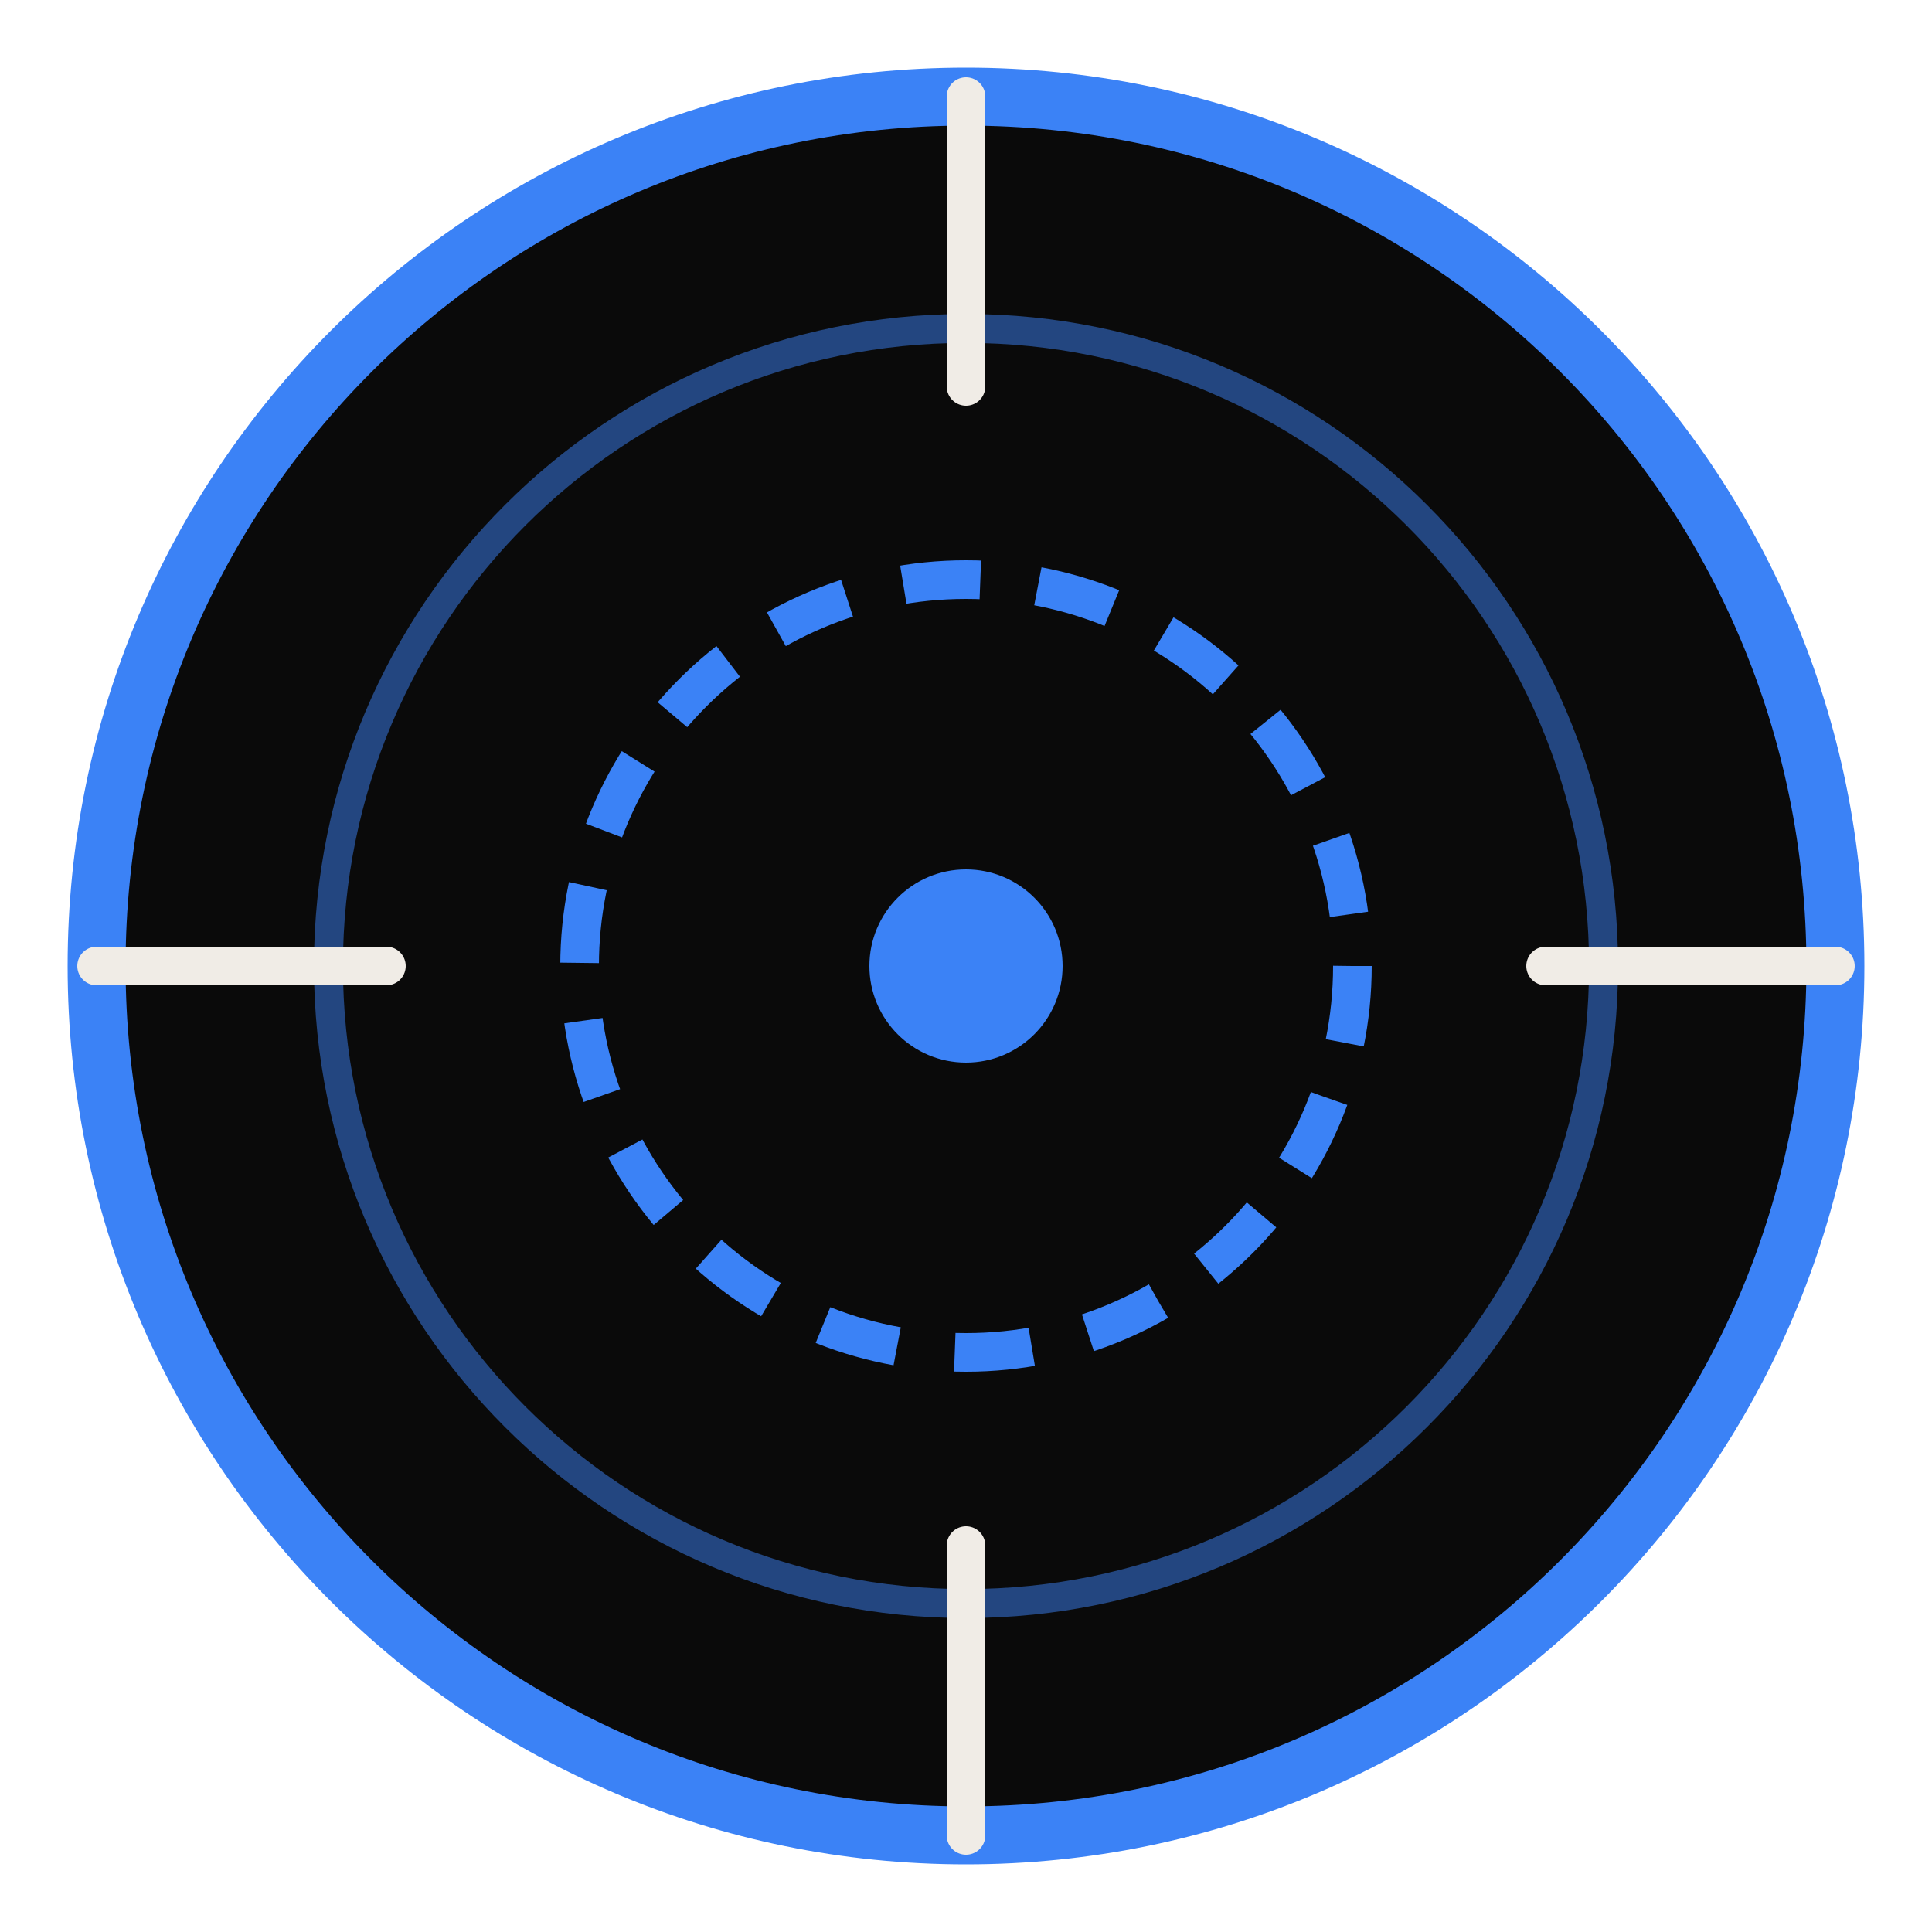
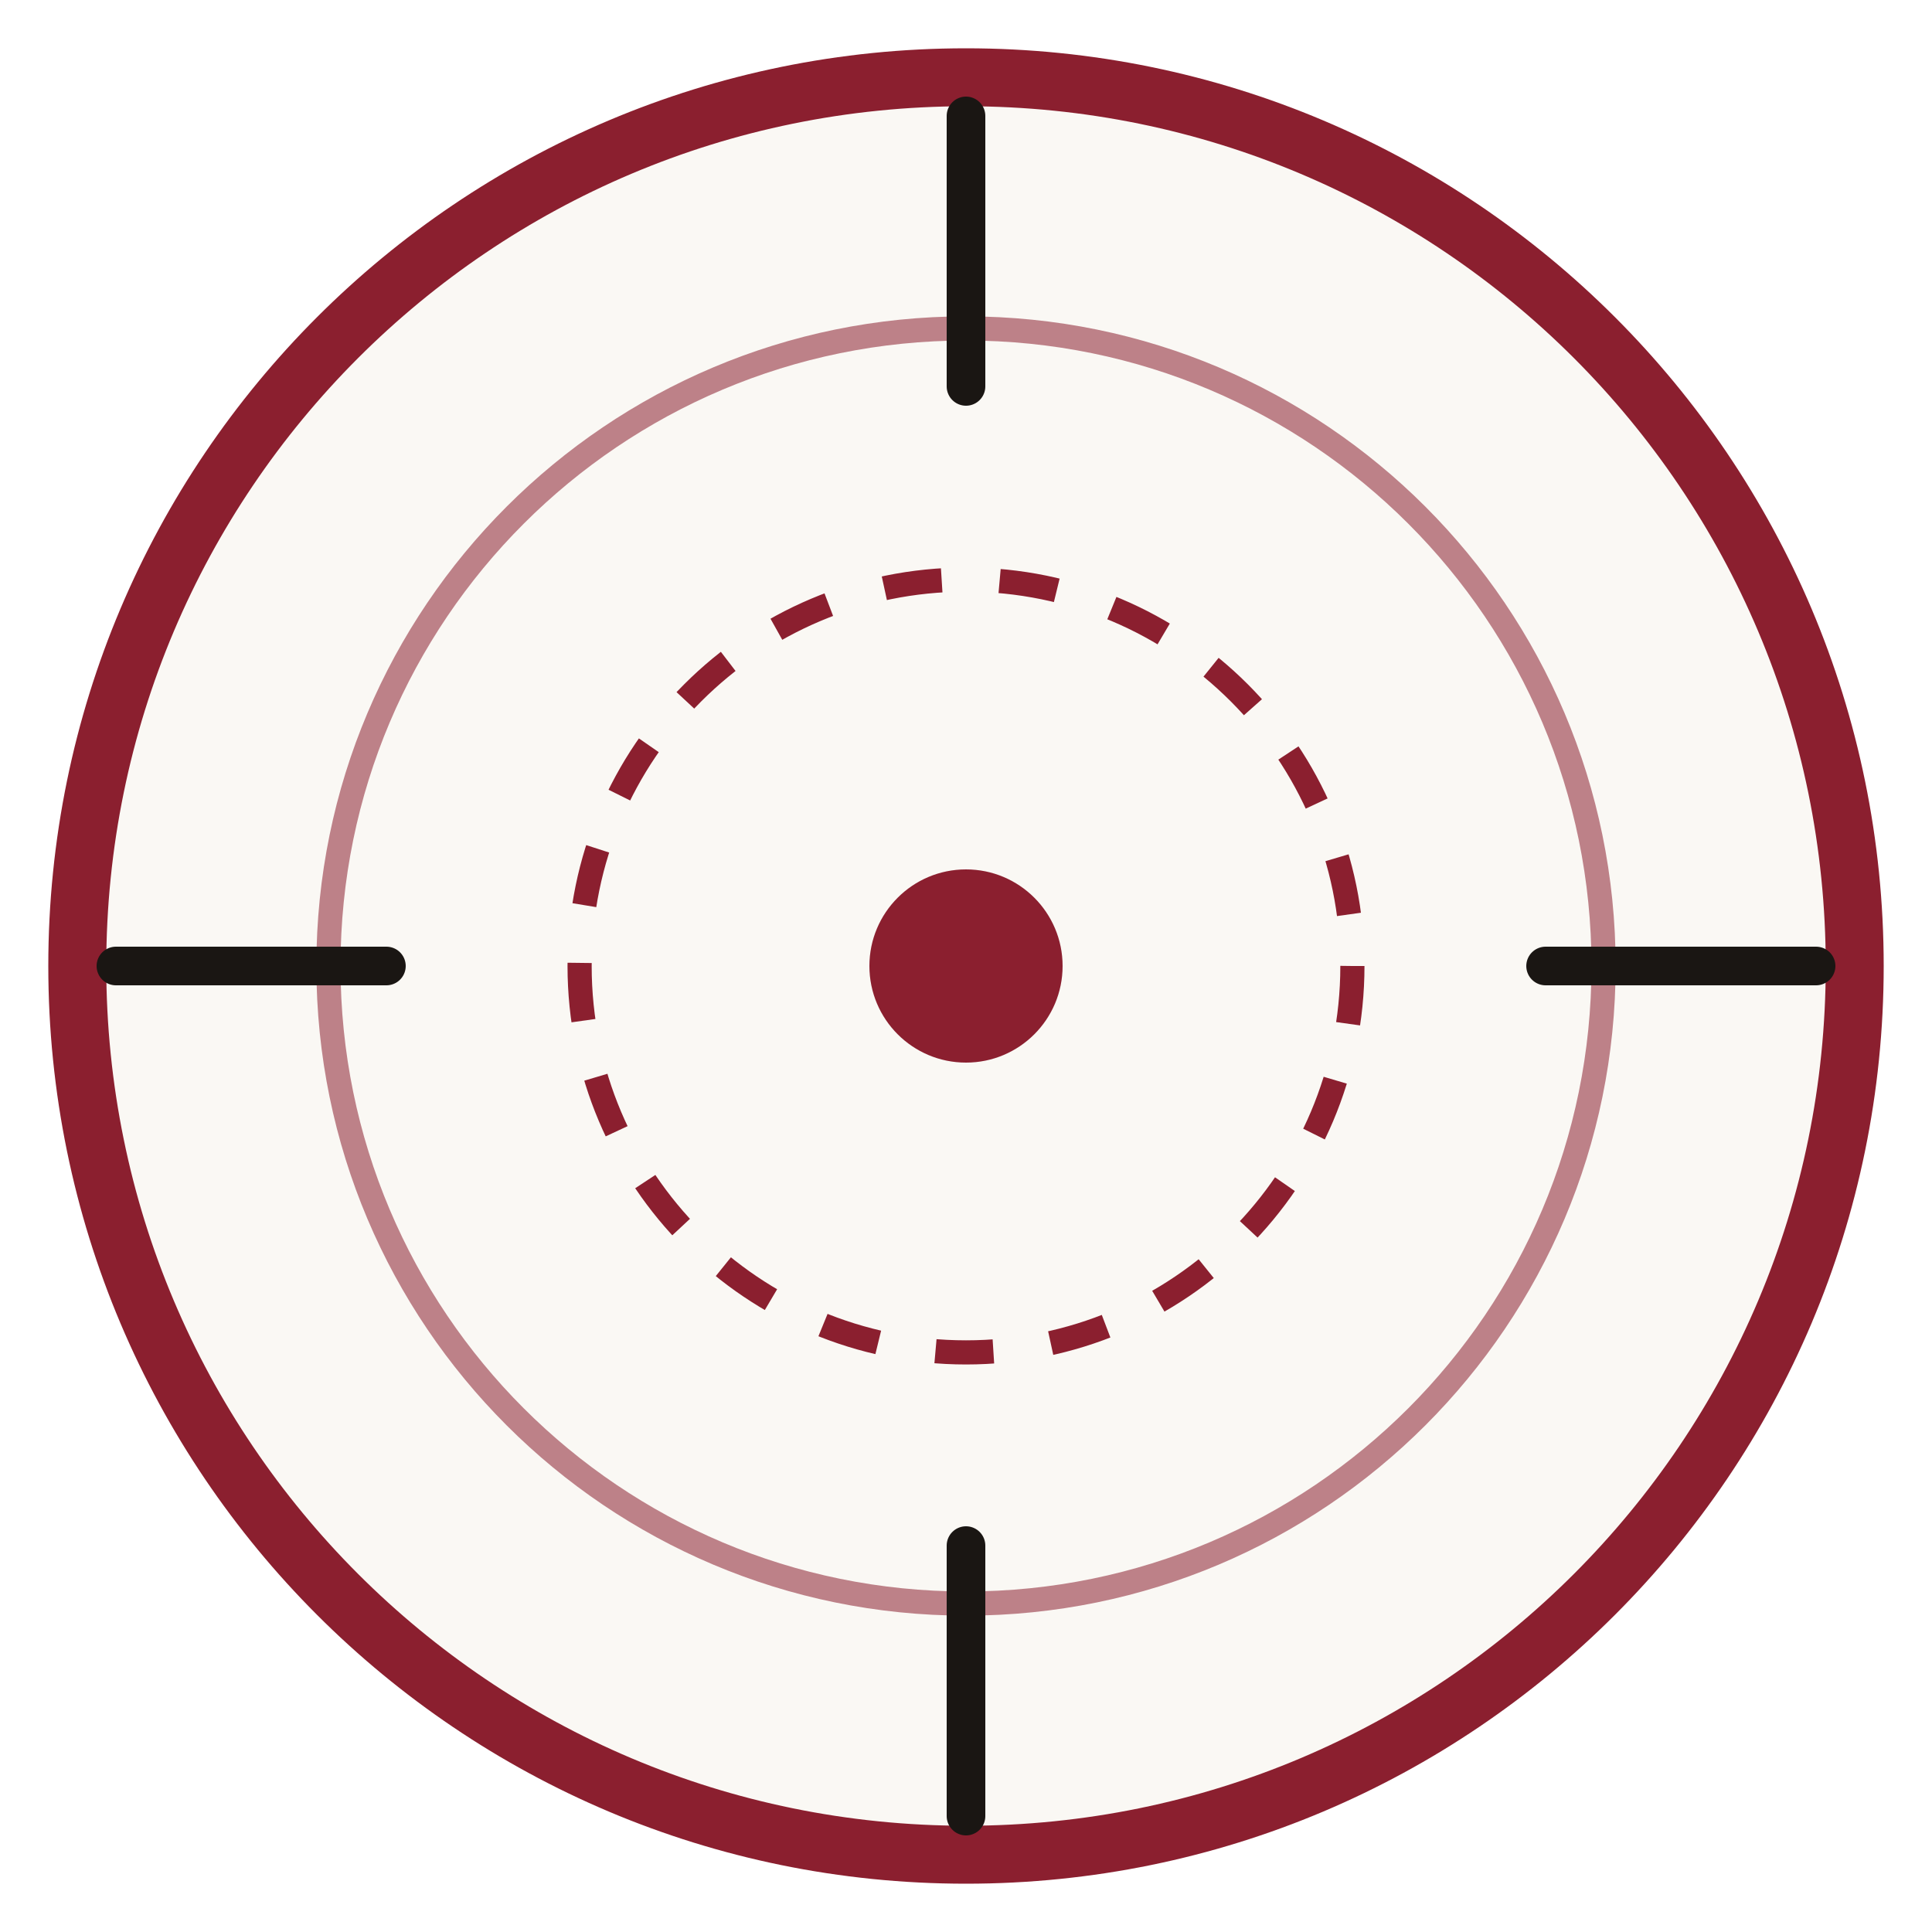
<svg xmlns="http://www.w3.org/2000/svg" viewBox="0 0 100 100">
-   <circle cx="50" cy="50" r="45" fill="#0A0A0A" stroke="#3B82F6" stroke-width="3" />
-   <circle cx="50" cy="50" r="20" fill="none" stroke="#3B82F6" stroke-width="2" stroke-dasharray="4 3" />
-   <circle cx="50" cy="50" r="33" fill="none" stroke="#3B82F6" stroke-width="1.5" opacity="0.5" />
-   <circle cx="50" cy="50" r="5" fill="#3B82F6" />
-   <line x1="50" y1="20" x2="50" y2="5" stroke="#F0ECE6" stroke-width="2" stroke-linecap="round" />
-   <line x1="50" y1="80" x2="50" y2="95" stroke="#F0ECE6" stroke-width="2" stroke-linecap="round" />
-   <line x1="20" y1="50" x2="5" y2="50" stroke="#F0ECE6" stroke-width="2" stroke-linecap="round" />
-   <line x1="80" y1="50" x2="95" y2="50" stroke="#F0ECE6" stroke-width="2" stroke-linecap="round" />
+   <circle cx="50" cy="50" r="46" fill="#FAF8F4" />
+   <circle cx="50" cy="50" r="46" fill="none" stroke="#8B1F2F" stroke-width="3" />
+   <circle cx="50" cy="50" r="33" fill="none" stroke="#8B1F2F" stroke-width="1.25" opacity="0.55" />
+   <circle cx="50" cy="50" r="20" fill="none" stroke="#8B1F2F" stroke-width="1.25" stroke-dasharray="3 3" />
+   <circle cx="50" cy="50" r="5" fill="#8B1F2F" />
+   <line x1="50" y1="20" x2="50" y2="6" stroke="#1A1613" stroke-width="2" stroke-linecap="round" />
+   <line x1="50" y1="80" x2="50" y2="94" stroke="#1A1613" stroke-width="2" stroke-linecap="round" />
+   <line x1="20" y1="50" x2="6" y2="50" stroke="#1A1613" stroke-width="2" stroke-linecap="round" />
+   <line x1="80" y1="50" x2="94" y2="50" stroke="#1A1613" stroke-width="2" stroke-linecap="round" />
</svg>
